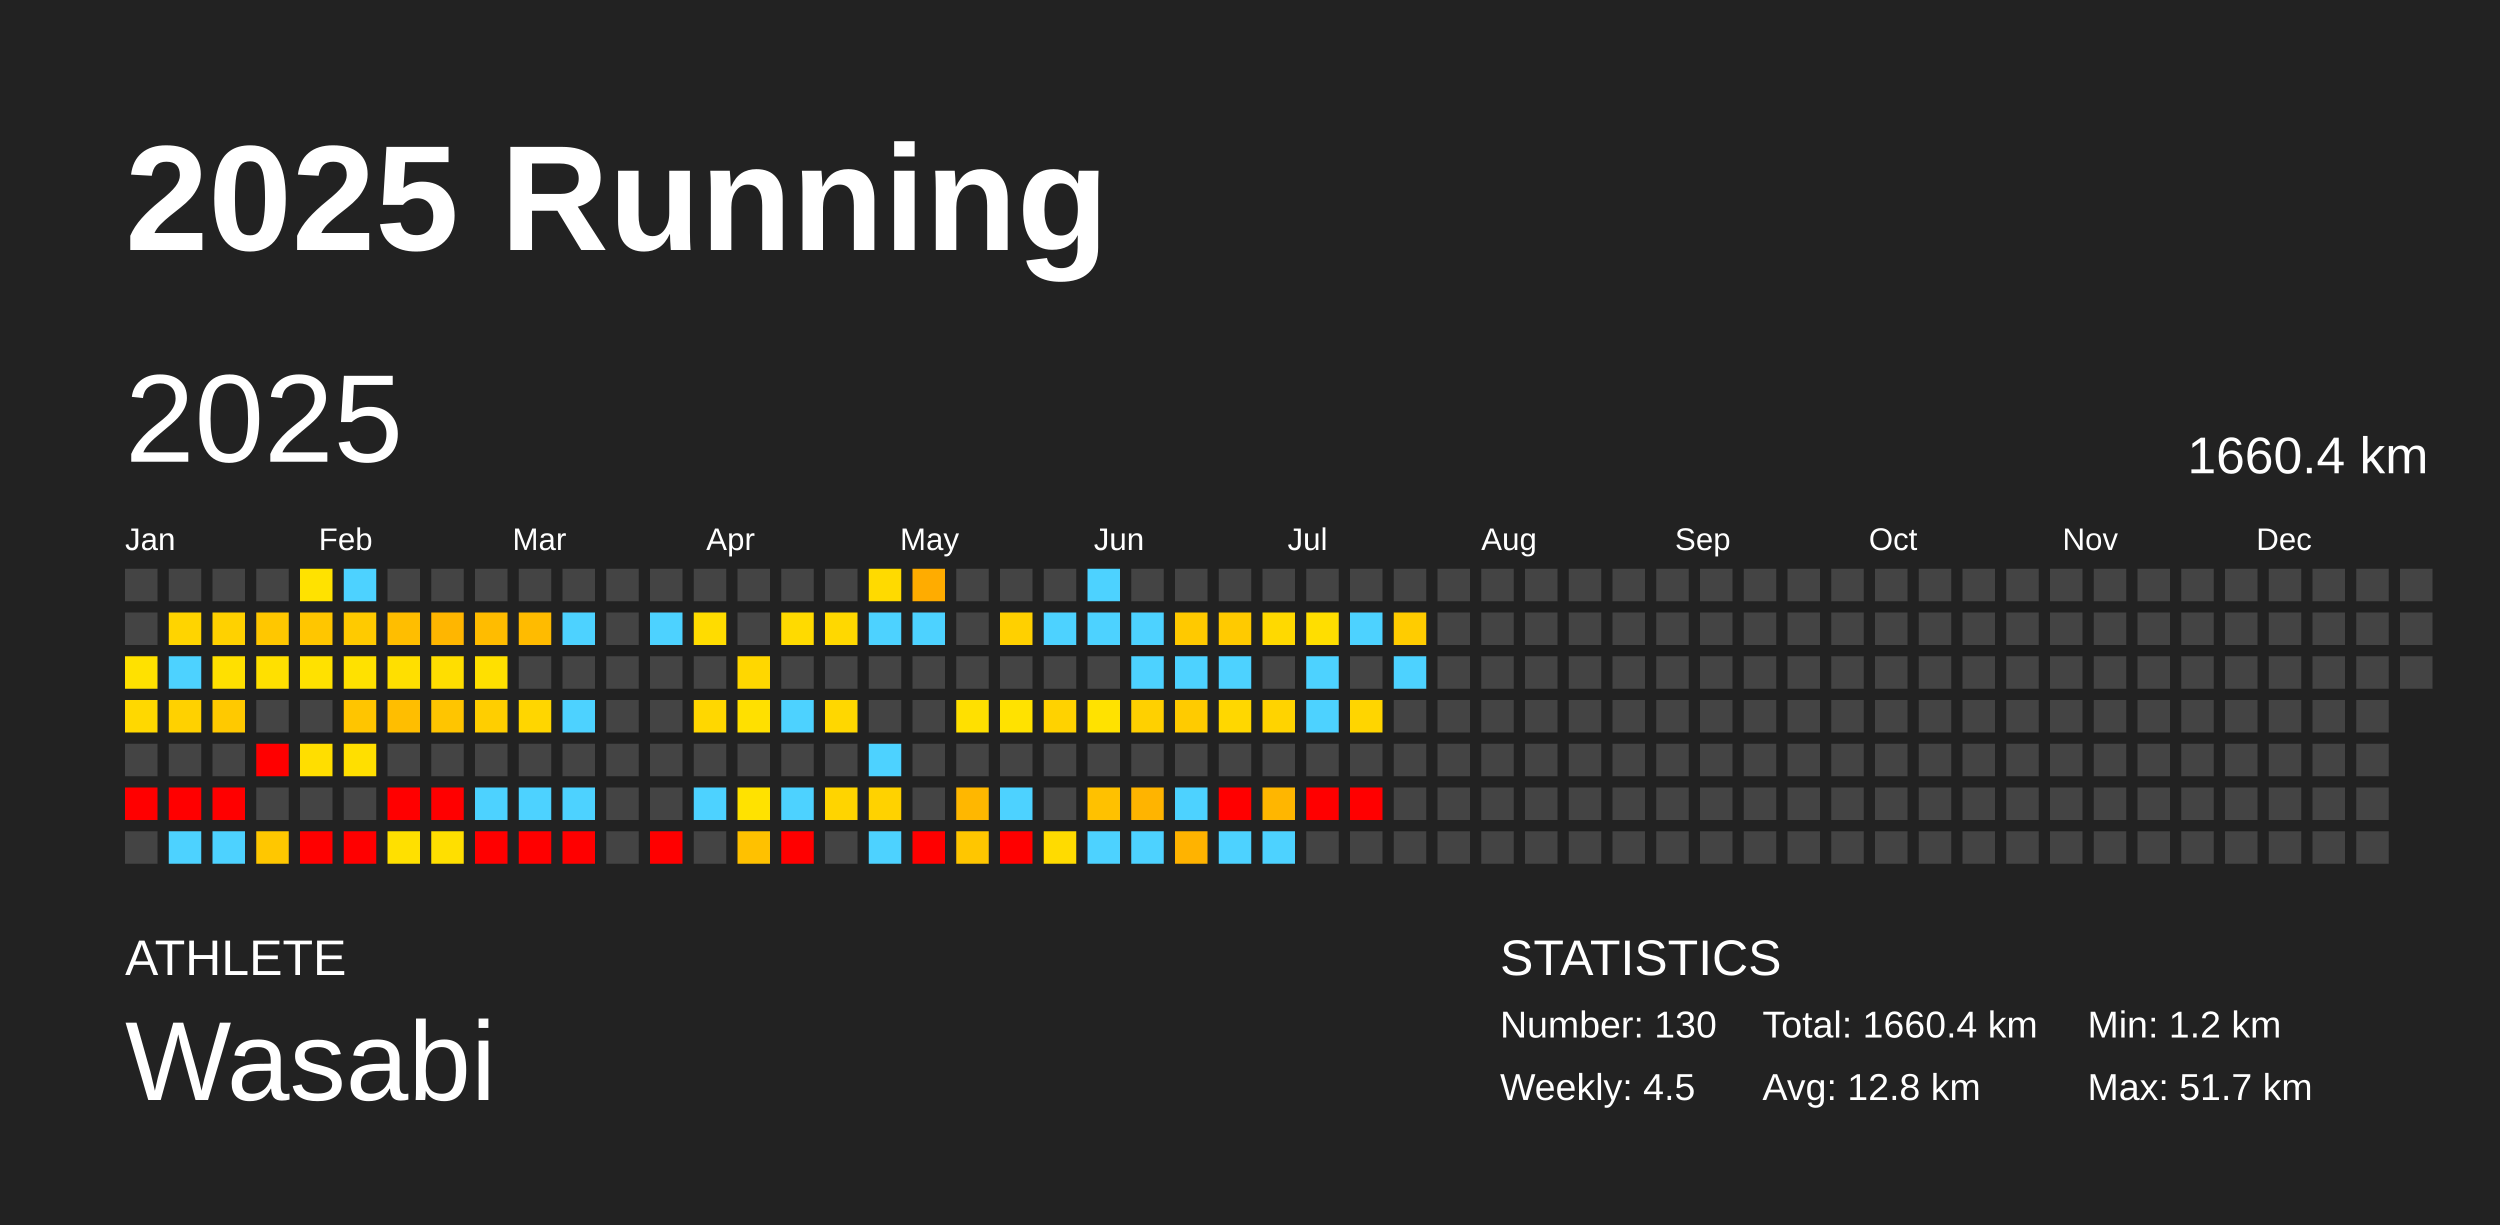
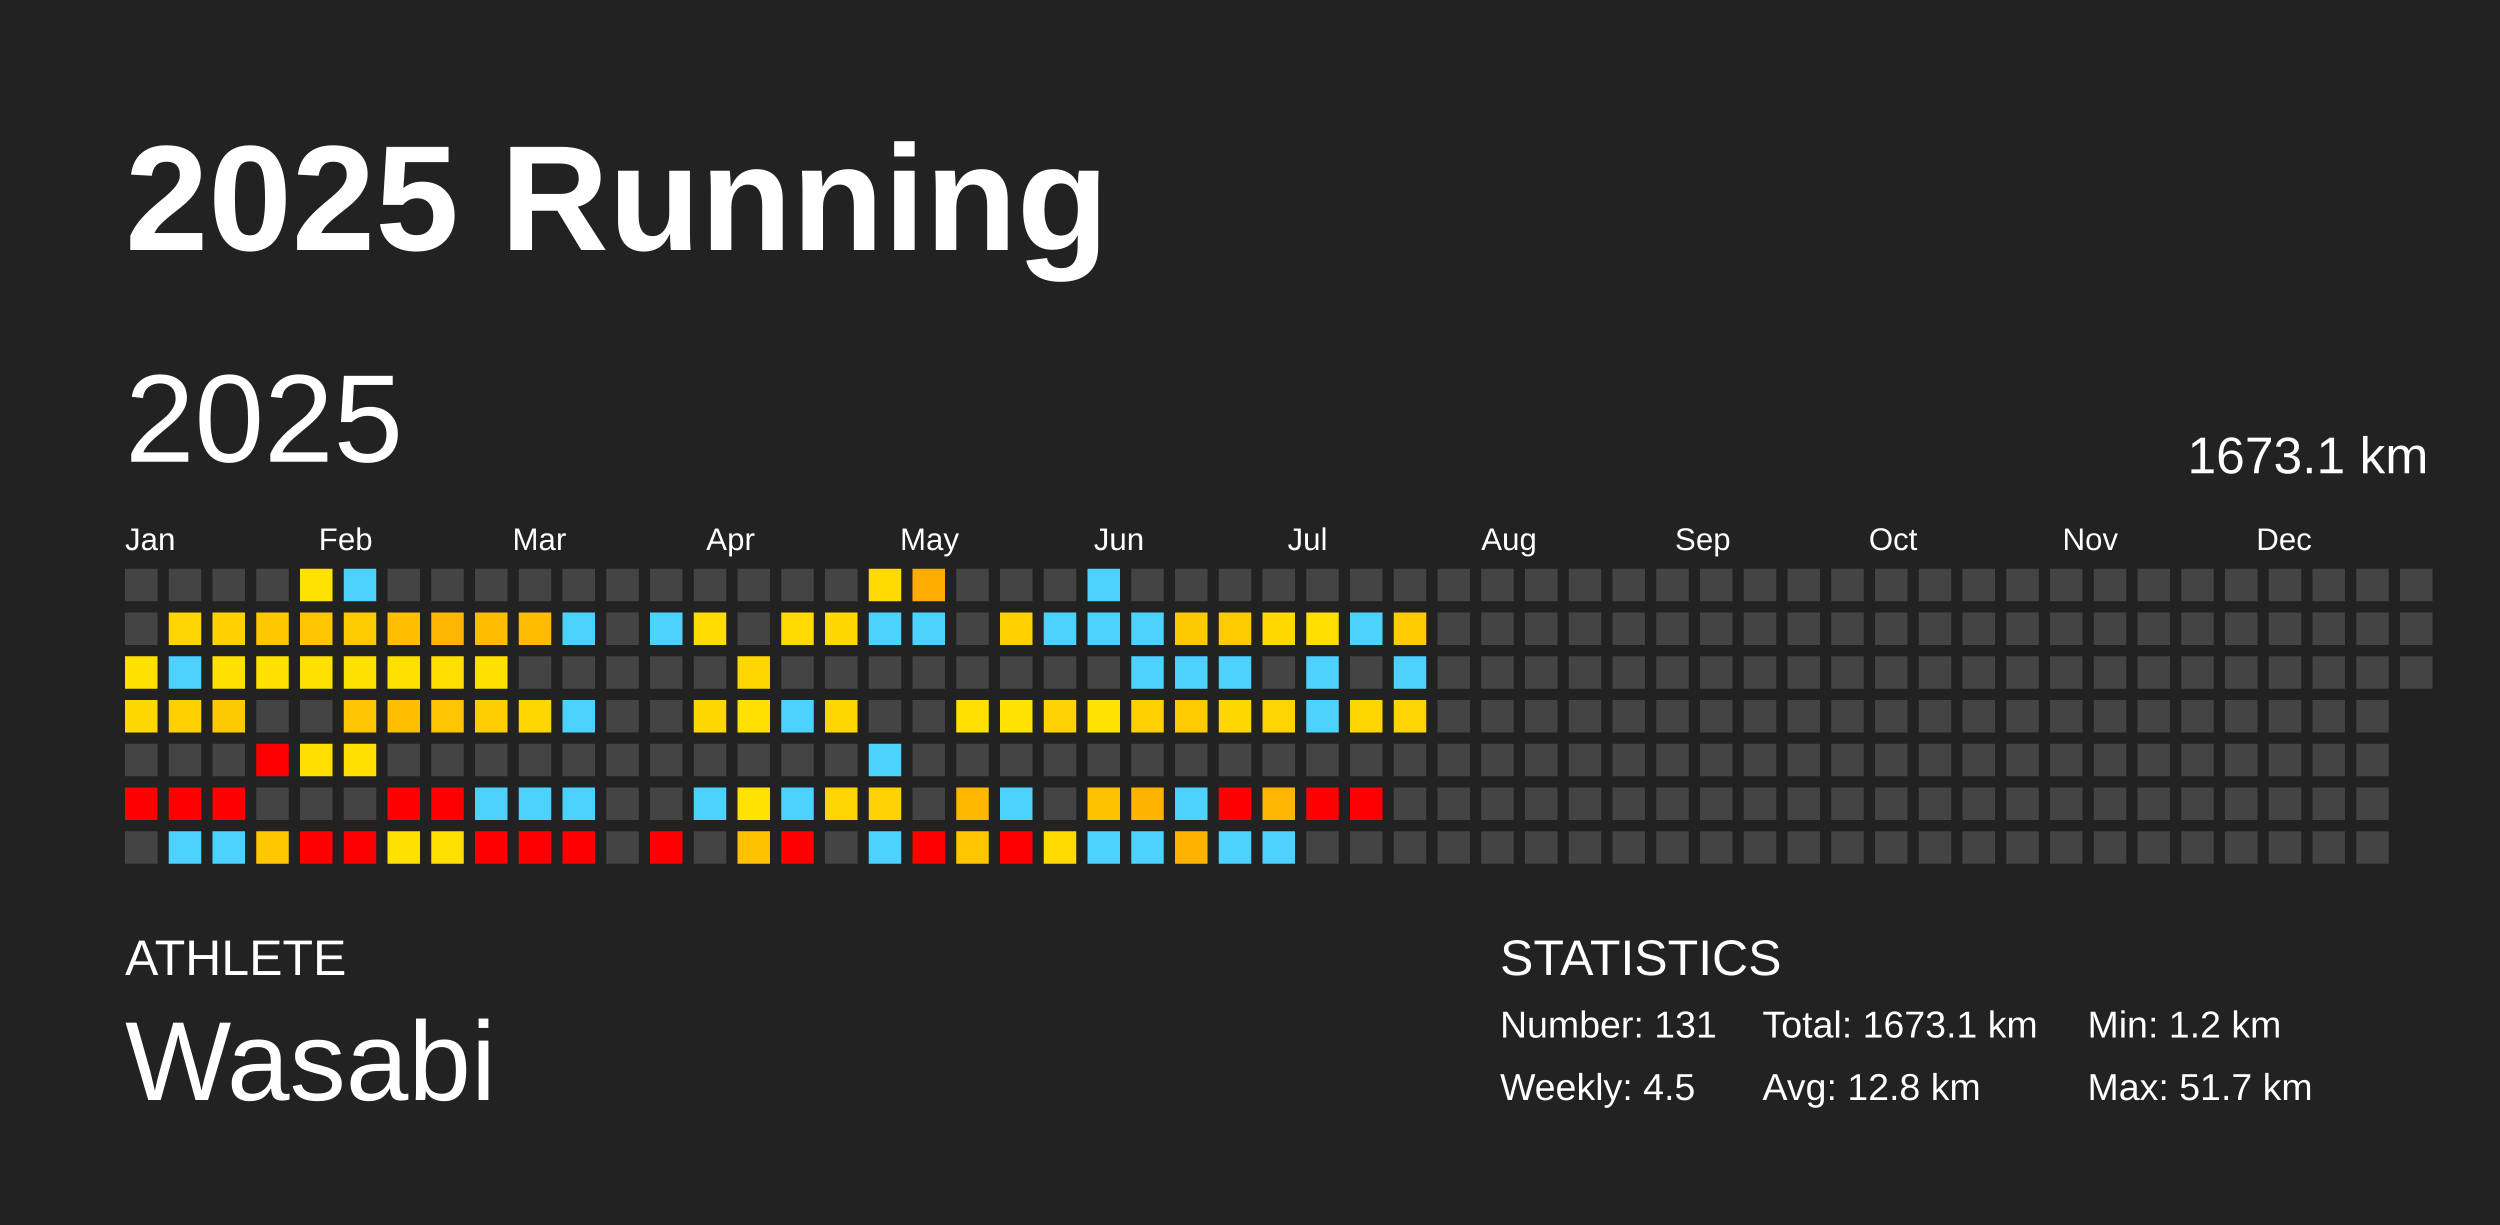
<svg xmlns="http://www.w3.org/2000/svg" baseProfile="full" height="98mm" version="1.1" viewBox="0,0,200,98" width="200mm">
  <defs />
  <rect fill="#222222" height="98" width="200" x="0" y="0" />
  <text fill="#FFFFFF" style="font-size:12px; font-family:Arial; font-weight:bold;" x="10" y="20">2025 Running</text>
  <text fill="#FFFFFF" style="font-size:4px; font-family:Arial" x="10" y="78">ATHLETE</text>
  <text fill="#FFFFFF" style="font-size:9px; font-family:Arial" x="10" y="88">Wasabi</text>
  <text fill="#FFFFFF" style="font-size:4px; font-family:Arial" x="120" y="78">STATISTICS</text>
-   <text fill="#FFFFFF" style="font-size:3px; font-family:Arial" x="120" y="83">Number: 130</text>
+   <text fill="#FFFFFF" style="font-size:3px; font-family:Arial" x="120" y="83">Number: 131</text>
  <text fill="#FFFFFF" style="font-size:3px; font-family:Arial" x="120" y="88">Weekly: 4.5</text>
-   <text fill="#FFFFFF" style="font-size:3px; font-family:Arial" x="141" y="83">Total: 1660.4 km</text>
+   <text fill="#FFFFFF" style="font-size:3px; font-family:Arial" x="141" y="83">Total: 1673.1 km</text>
  <text fill="#FFFFFF" style="font-size:3px; font-family:Arial" x="141" y="88">Avg: 12.8 km</text>
  <text fill="#FFFFFF" style="font-size:3px; font-family:Arial" x="167" y="83">Min: 1.2 km</text>
  <text fill="#FFFFFF" style="font-size:3px; font-family:Arial" x="167" y="88">Max: 51.7 km</text>
  <text dominant-baseline="hanging" fill="#FFFFFF" style="font-size:10.0px; font-family:Arial;" x="10" y="30">2025</text>
-   <text dominant-baseline="hanging" fill="#FFFFFF" style="font-size:4.125px; font-family:Arial;" x="175" y="35">1660.4 km</text>
+   <text dominant-baseline="hanging" fill="#FFFFFF" style="font-size:4.125px; font-family:Arial;" x="175" y="35">1673.1 km</text>
  <text fill="#FFFFFF" style="font-size:2.5px; font-family:Arial" x="10.0" y="44">Jan</text>
  <text fill="#FFFFFF" style="font-size:2.5px; font-family:Arial" x="25.5" y="44">Feb</text>
  <text fill="#FFFFFF" style="font-size:2.5px; font-family:Arial" x="41.0" y="44">Mar</text>
  <text fill="#FFFFFF" style="font-size:2.5px; font-family:Arial" x="56.5" y="44">Apr</text>
  <text fill="#FFFFFF" style="font-size:2.5px; font-family:Arial" x="72.0" y="44">May</text>
  <text fill="#FFFFFF" style="font-size:2.5px; font-family:Arial" x="87.5" y="44">Jun</text>
  <text fill="#FFFFFF" style="font-size:2.5px; font-family:Arial" x="103.0" y="44">Jul</text>
  <text fill="#FFFFFF" style="font-size:2.5px; font-family:Arial" x="118.5" y="44">Aug</text>
  <text fill="#FFFFFF" style="font-size:2.5px; font-family:Arial" x="134.0" y="44">Sep</text>
  <text fill="#FFFFFF" style="font-size:2.5px; font-family:Arial" x="149.5" y="44">Oct</text>
  <text fill="#FFFFFF" style="font-size:2.5px; font-family:Arial" x="165.0" y="44">Nov</text>
  <text fill="#FFFFFF" style="font-size:2.5px; font-family:Arial" x="180.5" y="44">Dec</text>
  <rect fill="#444444" height="2.6" width="2.6" x="10.0" y="45.5" />
  <rect fill="#444444" height="2.6" width="2.6" x="10.0" y="49.0" />
  <rect fill="#ffe100" height="2.6" width="2.6" x="10.0" y="52.5" />
  <rect fill="#ffd800" height="2.6" width="2.6" x="10.0" y="56.0" />
  <rect fill="#444444" height="2.6" width="2.6" x="10.0" y="59.5" />
  <rect fill="red" height="2.6" width="2.6" x="10.0" y="63.0" />
  <rect fill="#444444" height="2.6" width="2.6" x="10.0" y="66.5" />
  <rect fill="#444444" height="2.6" width="2.6" x="13.5" y="45.5" />
  <rect fill="#ffd400" height="2.6" width="2.6" x="13.5" y="49.0" />
  <rect fill="#4dd2ff" height="2.6" width="2.6" x="13.5" y="52.5" />
  <rect fill="#ffd100" height="2.6" width="2.6" x="13.5" y="56.0" />
  <rect fill="#444444" height="2.6" width="2.6" x="13.5" y="59.5" />
  <rect fill="red" height="2.6" width="2.6" x="13.5" y="63.0" />
  <rect fill="#4dd2ff" height="2.6" width="2.6" x="13.5" y="66.5" />
  <rect fill="#444444" height="2.6" width="2.6" x="17.0" y="45.5" />
  <rect fill="#ffd100" height="2.6" width="2.6" x="17.0" y="49.0" />
  <rect fill="#ffe000" height="2.6" width="2.6" x="17.0" y="52.5" />
  <rect fill="#ffc900" height="2.6" width="2.6" x="17.0" y="56.0" />
  <rect fill="#444444" height="2.6" width="2.6" x="17.0" y="59.5" />
  <rect fill="red" height="2.6" width="2.6" x="17.0" y="63.0" />
  <rect fill="#4dd2ff" height="2.6" width="2.6" x="17.0" y="66.5" />
  <rect fill="#444444" height="2.6" width="2.6" x="20.5" y="45.5" />
  <rect fill="#ffc700" height="2.6" width="2.6" x="20.5" y="49.0" />
  <rect fill="#ffe000" height="2.6" width="2.6" x="20.5" y="52.5" />
  <rect fill="#444444" height="2.6" width="2.6" x="20.5" y="56.0" />
  <rect fill="red" height="2.6" width="2.6" x="20.5" y="59.5" />
  <rect fill="#444444" height="2.6" width="2.6" x="20.5" y="63.0" />
  <rect fill="#ffc700" height="2.6" width="2.6" x="20.5" y="66.5" />
  <rect fill="#ffe200" height="2.6" width="2.6" x="24.0" y="45.5" />
  <rect fill="#ffc600" height="2.6" width="2.6" x="24.0" y="49.0" />
  <rect fill="#ffe100" height="2.6" width="2.6" x="24.0" y="52.5" />
  <rect fill="#444444" height="2.6" width="2.6" x="24.0" y="56.0" />
  <rect fill="#ffde00" height="2.6" width="2.6" x="24.0" y="59.5" />
  <rect fill="#444444" height="2.6" width="2.6" x="24.0" y="63.0" />
  <rect fill="red" height="2.6" width="2.6" x="24.0" y="66.5" />
  <rect fill="#4dd2ff" height="2.6" width="2.6" x="27.5" y="45.5" />
  <rect fill="#ffca00" height="2.6" width="2.6" x="27.5" y="49.0" />
  <rect fill="#ffe100" height="2.6" width="2.6" x="27.5" y="52.5" />
  <rect fill="#ffc500" height="2.6" width="2.6" x="27.5" y="56.0" />
  <rect fill="#ffdf00" height="2.6" width="2.6" x="27.5" y="59.5" />
  <rect fill="#444444" height="2.6" width="2.6" x="27.5" y="63.0" />
  <rect fill="red" height="2.6" width="2.6" x="27.5" y="66.5" />
  <rect fill="#444444" height="2.6" width="2.6" x="31.0" y="45.5" />
  <rect fill="#ffbe00" height="2.6" width="2.6" x="31.0" y="49.0" />
  <rect fill="#ffdf00" height="2.6" width="2.6" x="31.0" y="52.5" />
  <rect fill="#ffbe00" height="2.6" width="2.6" x="31.0" y="56.0" />
  <rect fill="#444444" height="2.6" width="2.6" x="31.0" y="59.5" />
  <rect fill="red" height="2.6" width="2.6" x="31.0" y="63.0" />
  <rect fill="#ffe000" height="2.6" width="2.6" x="31.0" y="66.5" />
  <rect fill="#444444" height="2.6" width="2.6" x="34.5" y="45.5" />
  <rect fill="#ffb600" height="2.6" width="2.6" x="34.5" y="49.0" />
  <rect fill="#ffde00" height="2.6" width="2.6" x="34.5" y="52.5" />
  <rect fill="#ffc500" height="2.6" width="2.6" x="34.5" y="56.0" />
  <rect fill="#444444" height="2.6" width="2.6" x="34.5" y="59.5" />
  <rect fill="red" height="2.6" width="2.6" x="34.5" y="63.0" />
  <rect fill="#ffdf00" height="2.6" width="2.6" x="34.5" y="66.5" />
  <rect fill="#444444" height="2.6" width="2.6" x="38.0" y="45.5" />
  <rect fill="#ffbc00" height="2.6" width="2.6" x="38.0" y="49.0" />
  <rect fill="#ffe000" height="2.6" width="2.6" x="38.0" y="52.5" />
  <rect fill="#ffce00" height="2.6" width="2.6" x="38.0" y="56.0" />
  <rect fill="#444444" height="2.6" width="2.6" x="38.0" y="59.5" />
  <rect fill="#4dd2ff" height="2.6" width="2.6" x="38.0" y="63.0" />
  <rect fill="red" height="2.6" width="2.6" x="38.0" y="66.5" />
  <rect fill="#444444" height="2.6" width="2.6" x="41.5" y="45.5" />
  <rect fill="#ffbb00" height="2.6" width="2.6" x="41.5" y="49.0" />
  <rect fill="#444444" height="2.6" width="2.6" x="41.5" y="52.5" />
  <rect fill="#ffd600" height="2.6" width="2.6" x="41.5" y="56.0" />
  <rect fill="#444444" height="2.6" width="2.6" x="41.5" y="59.5" />
  <rect fill="#4dd2ff" height="2.6" width="2.6" x="41.5" y="63.0" />
  <rect fill="red" height="2.6" width="2.6" x="41.5" y="66.5" />
  <rect fill="#444444" height="2.6" width="2.6" x="45.0" y="45.5" />
  <rect fill="#4dd2ff" height="2.6" width="2.6" x="45.0" y="49.0" />
  <rect fill="#444444" height="2.6" width="2.6" x="45.0" y="52.5" />
  <rect fill="#4dd2ff" height="2.6" width="2.6" x="45.0" y="56.0" />
  <rect fill="#444444" height="2.6" width="2.6" x="45.0" y="59.5" />
  <rect fill="#4dd2ff" height="2.6" width="2.6" x="45.0" y="63.0" />
  <rect fill="red" height="2.6" width="2.6" x="45.0" y="66.5" />
  <rect fill="#444444" height="2.6" width="2.6" x="48.5" y="45.5" />
  <rect fill="#444444" height="2.6" width="2.6" x="48.5" y="49.0" />
  <rect fill="#444444" height="2.6" width="2.6" x="48.5" y="52.5" />
  <rect fill="#444444" height="2.6" width="2.6" x="48.5" y="56.0" />
  <rect fill="#444444" height="2.6" width="2.6" x="48.5" y="59.5" />
  <rect fill="#444444" height="2.6" width="2.6" x="48.5" y="63.0" />
  <rect fill="#444444" height="2.6" width="2.6" x="48.5" y="66.5" />
  <rect fill="#444444" height="2.6" width="2.6" x="52.0" y="45.5" />
  <rect fill="#4dd2ff" height="2.6" width="2.6" x="52.0" y="49.0" />
  <rect fill="#444444" height="2.6" width="2.6" x="52.0" y="52.5" />
  <rect fill="#444444" height="2.6" width="2.6" x="52.0" y="56.0" />
  <rect fill="#444444" height="2.6" width="2.6" x="52.0" y="59.5" />
  <rect fill="#444444" height="2.6" width="2.6" x="52.0" y="63.0" />
  <rect fill="red" height="2.6" width="2.6" x="52.0" y="66.5" />
  <rect fill="#444444" height="2.6" width="2.6" x="55.5" y="45.5" />
  <rect fill="#ffdc00" height="2.6" width="2.6" x="55.5" y="49.0" />
  <rect fill="#444444" height="2.6" width="2.6" x="55.5" y="52.5" />
  <rect fill="#ffd700" height="2.6" width="2.6" x="55.5" y="56.0" />
  <rect fill="#444444" height="2.6" width="2.6" x="55.5" y="59.5" />
  <rect fill="#4dd2ff" height="2.6" width="2.6" x="55.5" y="63.0" />
  <rect fill="#444444" height="2.6" width="2.6" x="55.5" y="66.5" />
  <rect fill="#444444" height="2.6" width="2.6" x="59.0" y="45.5" />
  <rect fill="#444444" height="2.6" width="2.6" x="59.0" y="49.0" />
  <rect fill="#ffd700" height="2.6" width="2.6" x="59.0" y="52.5" />
  <rect fill="#ffe000" height="2.6" width="2.6" x="59.0" y="56.0" />
  <rect fill="#444444" height="2.6" width="2.6" x="59.0" y="59.5" />
  <rect fill="#ffe200" height="2.6" width="2.6" x="59.0" y="63.0" />
  <rect fill="#ffc100" height="2.6" width="2.6" x="59.0" y="66.5" />
  <rect fill="#444444" height="2.6" width="2.6" x="62.5" y="45.5" />
  <rect fill="#ffda00" height="2.6" width="2.6" x="62.5" y="49.0" />
  <rect fill="#444444" height="2.6" width="2.6" x="62.5" y="52.5" />
  <rect fill="#4dd2ff" height="2.6" width="2.6" x="62.5" y="56.0" />
  <rect fill="#444444" height="2.6" width="2.6" x="62.5" y="59.5" />
  <rect fill="#4dd2ff" height="2.6" width="2.6" x="62.5" y="63.0" />
  <rect fill="red" height="2.6" width="2.6" x="62.5" y="66.5" />
  <rect fill="#444444" height="2.6" width="2.6" x="66.0" y="45.5" />
  <rect fill="#ffd800" height="2.6" width="2.6" x="66.0" y="49.0" />
  <rect fill="#444444" height="2.6" width="2.6" x="66.0" y="52.5" />
  <rect fill="#ffd700" height="2.6" width="2.6" x="66.0" y="56.0" />
  <rect fill="#444444" height="2.6" width="2.6" x="66.0" y="59.5" />
  <rect fill="#ffd400" height="2.6" width="2.6" x="66.0" y="63.0" />
  <rect fill="#444444" height="2.6" width="2.6" x="66.0" y="66.5" />
  <rect fill="#ffda00" height="2.6" width="2.6" x="69.5" y="45.5" />
  <rect fill="#4dd2ff" height="2.6" width="2.6" x="69.5" y="49.0" />
  <rect fill="#444444" height="2.6" width="2.6" x="69.5" y="52.5" />
  <rect fill="#444444" height="2.6" width="2.6" x="69.5" y="56.0" />
  <rect fill="#4dd2ff" height="2.6" width="2.6" x="69.5" y="59.5" />
  <rect fill="#ffd200" height="2.6" width="2.6" x="69.5" y="63.0" />
  <rect fill="#4dd2ff" height="2.6" width="2.6" x="69.5" y="66.5" />
  <rect fill="#ffac00" height="2.6" width="2.6" x="73.0" y="45.5" />
  <rect fill="#4dd2ff" height="2.6" width="2.6" x="73.0" y="49.0" />
  <rect fill="#444444" height="2.6" width="2.6" x="73.0" y="52.5" />
  <rect fill="#444444" height="2.6" width="2.6" x="73.0" y="56.0" />
  <rect fill="#444444" height="2.6" width="2.6" x="73.0" y="59.5" />
  <rect fill="#444444" height="2.6" width="2.6" x="73.0" y="63.0" />
  <rect fill="red" height="2.6" width="2.6" x="73.0" y="66.5" />
  <rect fill="#444444" height="2.6" width="2.6" x="76.5" y="45.5" />
  <rect fill="#444444" height="2.6" width="2.6" x="76.5" y="49.0" />
  <rect fill="#444444" height="2.6" width="2.6" x="76.5" y="52.5" />
  <rect fill="#ffe000" height="2.6" width="2.6" x="76.5" y="56.0" />
  <rect fill="#444444" height="2.6" width="2.6" x="76.5" y="59.5" />
  <rect fill="#ffb700" height="2.6" width="2.6" x="76.5" y="63.0" />
  <rect fill="#ffc600" height="2.6" width="2.6" x="76.5" y="66.5" />
  <rect fill="#444444" height="2.6" width="2.6" x="80.0" y="45.5" />
  <rect fill="#ffd000" height="2.6" width="2.6" x="80.0" y="49.0" />
  <rect fill="#444444" height="2.6" width="2.6" x="80.0" y="52.5" />
  <rect fill="#ffe200" height="2.6" width="2.6" x="80.0" y="56.0" />
  <rect fill="#444444" height="2.6" width="2.6" x="80.0" y="59.5" />
  <rect fill="#4dd2ff" height="2.6" width="2.6" x="80.0" y="63.0" />
  <rect fill="red" height="2.6" width="2.6" x="80.0" y="66.5" />
  <rect fill="#444444" height="2.6" width="2.6" x="83.5" y="45.5" />
  <rect fill="#4dd2ff" height="2.6" width="2.6" x="83.5" y="49.0" />
  <rect fill="#444444" height="2.6" width="2.6" x="83.5" y="52.5" />
  <rect fill="#ffd200" height="2.6" width="2.6" x="83.5" y="56.0" />
  <rect fill="#444444" height="2.6" width="2.6" x="83.5" y="59.5" />
  <rect fill="#444444" height="2.6" width="2.6" x="83.5" y="63.0" />
  <rect fill="#ffdb00" height="2.6" width="2.6" x="83.5" y="66.5" />
  <rect fill="#4dd2ff" height="2.6" width="2.6" x="87.0" y="45.5" />
  <rect fill="#4dd2ff" height="2.6" width="2.6" x="87.0" y="49.0" />
  <rect fill="#444444" height="2.6" width="2.6" x="87.0" y="52.5" />
  <rect fill="#ffe200" height="2.6" width="2.6" x="87.0" y="56.0" />
  <rect fill="#444444" height="2.6" width="2.6" x="87.0" y="59.5" />
  <rect fill="#ffc100" height="2.6" width="2.6" x="87.0" y="63.0" />
  <rect fill="#4dd2ff" height="2.6" width="2.6" x="87.0" y="66.5" />
  <rect fill="#444444" height="2.6" width="2.6" x="90.5" y="45.5" />
  <rect fill="#4dd2ff" height="2.6" width="2.6" x="90.5" y="49.0" />
  <rect fill="#4dd2ff" height="2.6" width="2.6" x="90.5" y="52.5" />
  <rect fill="#ffd000" height="2.6" width="2.6" x="90.5" y="56.0" />
  <rect fill="#444444" height="2.6" width="2.6" x="90.5" y="59.5" />
  <rect fill="#ffb400" height="2.6" width="2.6" x="90.5" y="63.0" />
  <rect fill="#4dd2ff" height="2.6" width="2.6" x="90.5" y="66.5" />
  <rect fill="#444444" height="2.6" width="2.6" x="94.0" y="45.5" />
  <rect fill="#ffc900" height="2.6" width="2.6" x="94.0" y="49.0" />
  <rect fill="#4dd2ff" height="2.6" width="2.6" x="94.0" y="52.5" />
  <rect fill="#ffcb00" height="2.6" width="2.6" x="94.0" y="56.0" />
  <rect fill="#444444" height="2.6" width="2.6" x="94.0" y="59.5" />
  <rect fill="#4dd2ff" height="2.6" width="2.6" x="94.0" y="63.0" />
  <rect fill="#ffb300" height="2.6" width="2.6" x="94.0" y="66.5" />
  <rect fill="#444444" height="2.6" width="2.6" x="97.5" y="45.5" />
  <rect fill="#ffca00" height="2.6" width="2.6" x="97.5" y="49.0" />
  <rect fill="#4dd2ff" height="2.6" width="2.6" x="97.5" y="52.5" />
  <rect fill="#ffd700" height="2.6" width="2.6" x="97.5" y="56.0" />
  <rect fill="#444444" height="2.6" width="2.6" x="97.5" y="59.5" />
  <rect fill="red" height="2.6" width="2.6" x="97.5" y="63.0" />
  <rect fill="#4dd2ff" height="2.6" width="2.6" x="97.5" y="66.5" />
  <rect fill="#444444" height="2.6" width="2.6" x="101.0" y="45.5" />
  <rect fill="#ffd900" height="2.6" width="2.6" x="101.0" y="49.0" />
  <rect fill="#444444" height="2.6" width="2.6" x="101.0" y="52.5" />
  <rect fill="#ffd300" height="2.6" width="2.6" x="101.0" y="56.0" />
  <rect fill="#444444" height="2.6" width="2.6" x="101.0" y="59.5" />
  <rect fill="#ffb600" height="2.6" width="2.6" x="101.0" y="63.0" />
  <rect fill="#4dd2ff" height="2.6" width="2.6" x="101.0" y="66.5" />
  <rect fill="#444444" height="2.6" width="2.6" x="104.5" y="45.5" />
  <rect fill="#ffde00" height="2.6" width="2.6" x="104.5" y="49.0" />
  <rect fill="#4dd2ff" height="2.6" width="2.6" x="104.5" y="52.5" />
  <rect fill="#4dd2ff" height="2.6" width="2.6" x="104.5" y="56.0" />
  <rect fill="#444444" height="2.6" width="2.6" x="104.5" y="59.5" />
  <rect fill="red" height="2.6" width="2.6" x="104.5" y="63.0" />
  <rect fill="#444444" height="2.6" width="2.6" x="104.5" y="66.5" />
  <rect fill="#444444" height="2.6" width="2.6" x="108.0" y="45.5" />
  <rect fill="#4dd2ff" height="2.6" width="2.6" x="108.0" y="49.0" />
  <rect fill="#444444" height="2.6" width="2.6" x="108.0" y="52.5" />
  <rect fill="#ffd500" height="2.6" width="2.6" x="108.0" y="56.0" />
  <rect fill="#444444" height="2.6" width="2.6" x="108.0" y="59.5" />
  <rect fill="red" height="2.6" width="2.6" x="108.0" y="63.0" />
  <rect fill="#444444" height="2.6" width="2.6" x="108.0" y="66.5" />
  <rect fill="#444444" height="2.6" width="2.6" x="111.5" y="45.5" />
  <rect fill="#ffcc00" height="2.6" width="2.6" x="111.5" y="49.0" />
  <rect fill="#4dd2ff" height="2.6" width="2.6" x="111.5" y="52.5" />
-   <rect fill="#444444" height="2.6" width="2.6" x="111.5" y="56.0" />
+   <rect fill="#ffd400" height="2.6" width="2.6" x="111.5" y="56.0" />
  <rect fill="#444444" height="2.6" width="2.6" x="111.5" y="59.5" />
  <rect fill="#444444" height="2.6" width="2.6" x="111.5" y="63.0" />
  <rect fill="#444444" height="2.6" width="2.6" x="111.5" y="66.5" />
  <rect fill="#444444" height="2.6" width="2.6" x="115.0" y="45.5" />
  <rect fill="#444444" height="2.6" width="2.6" x="115.0" y="49.0" />
  <rect fill="#444444" height="2.6" width="2.6" x="115.0" y="52.5" />
  <rect fill="#444444" height="2.6" width="2.6" x="115.0" y="56.0" />
  <rect fill="#444444" height="2.6" width="2.6" x="115.0" y="59.5" />
  <rect fill="#444444" height="2.6" width="2.6" x="115.0" y="63.0" />
  <rect fill="#444444" height="2.6" width="2.6" x="115.0" y="66.5" />
  <rect fill="#444444" height="2.6" width="2.6" x="118.5" y="45.5" />
  <rect fill="#444444" height="2.6" width="2.6" x="118.5" y="49.0" />
  <rect fill="#444444" height="2.6" width="2.6" x="118.5" y="52.5" />
  <rect fill="#444444" height="2.6" width="2.6" x="118.5" y="56.0" />
  <rect fill="#444444" height="2.6" width="2.6" x="118.5" y="59.5" />
  <rect fill="#444444" height="2.6" width="2.6" x="118.5" y="63.0" />
  <rect fill="#444444" height="2.6" width="2.6" x="118.5" y="66.5" />
  <rect fill="#444444" height="2.6" width="2.6" x="122.0" y="45.5" />
  <rect fill="#444444" height="2.6" width="2.6" x="122.0" y="49.0" />
  <rect fill="#444444" height="2.6" width="2.6" x="122.0" y="52.5" />
  <rect fill="#444444" height="2.6" width="2.6" x="122.0" y="56.0" />
  <rect fill="#444444" height="2.6" width="2.6" x="122.0" y="59.5" />
  <rect fill="#444444" height="2.6" width="2.6" x="122.0" y="63.0" />
  <rect fill="#444444" height="2.6" width="2.6" x="122.0" y="66.5" />
  <rect fill="#444444" height="2.6" width="2.6" x="125.5" y="45.5" />
  <rect fill="#444444" height="2.6" width="2.6" x="125.5" y="49.0" />
  <rect fill="#444444" height="2.6" width="2.6" x="125.5" y="52.5" />
  <rect fill="#444444" height="2.6" width="2.6" x="125.5" y="56.0" />
  <rect fill="#444444" height="2.6" width="2.6" x="125.5" y="59.5" />
  <rect fill="#444444" height="2.6" width="2.6" x="125.5" y="63.0" />
  <rect fill="#444444" height="2.6" width="2.6" x="125.5" y="66.5" />
  <rect fill="#444444" height="2.6" width="2.6" x="129.0" y="45.5" />
  <rect fill="#444444" height="2.6" width="2.6" x="129.0" y="49.0" />
  <rect fill="#444444" height="2.6" width="2.6" x="129.0" y="52.5" />
  <rect fill="#444444" height="2.6" width="2.6" x="129.0" y="56.0" />
  <rect fill="#444444" height="2.6" width="2.6" x="129.0" y="59.5" />
  <rect fill="#444444" height="2.6" width="2.6" x="129.0" y="63.0" />
  <rect fill="#444444" height="2.6" width="2.6" x="129.0" y="66.5" />
  <rect fill="#444444" height="2.6" width="2.6" x="132.5" y="45.5" />
  <rect fill="#444444" height="2.6" width="2.6" x="132.5" y="49.0" />
  <rect fill="#444444" height="2.6" width="2.6" x="132.5" y="52.5" />
  <rect fill="#444444" height="2.6" width="2.6" x="132.5" y="56.0" />
  <rect fill="#444444" height="2.6" width="2.6" x="132.5" y="59.5" />
  <rect fill="#444444" height="2.6" width="2.6" x="132.5" y="63.0" />
  <rect fill="#444444" height="2.6" width="2.6" x="132.5" y="66.5" />
  <rect fill="#444444" height="2.6" width="2.6" x="136.0" y="45.5" />
  <rect fill="#444444" height="2.6" width="2.6" x="136.0" y="49.0" />
  <rect fill="#444444" height="2.6" width="2.6" x="136.0" y="52.5" />
  <rect fill="#444444" height="2.6" width="2.6" x="136.0" y="56.0" />
  <rect fill="#444444" height="2.6" width="2.6" x="136.0" y="59.5" />
  <rect fill="#444444" height="2.6" width="2.6" x="136.0" y="63.0" />
  <rect fill="#444444" height="2.6" width="2.6" x="136.0" y="66.5" />
  <rect fill="#444444" height="2.6" width="2.6" x="139.5" y="45.5" />
  <rect fill="#444444" height="2.6" width="2.6" x="139.5" y="49.0" />
  <rect fill="#444444" height="2.6" width="2.6" x="139.5" y="52.5" />
  <rect fill="#444444" height="2.6" width="2.6" x="139.5" y="56.0" />
  <rect fill="#444444" height="2.6" width="2.6" x="139.5" y="59.5" />
  <rect fill="#444444" height="2.6" width="2.6" x="139.5" y="63.0" />
  <rect fill="#444444" height="2.6" width="2.6" x="139.5" y="66.5" />
  <rect fill="#444444" height="2.6" width="2.6" x="143.0" y="45.5" />
  <rect fill="#444444" height="2.6" width="2.6" x="143.0" y="49.0" />
  <rect fill="#444444" height="2.6" width="2.6" x="143.0" y="52.5" />
  <rect fill="#444444" height="2.6" width="2.6" x="143.0" y="56.0" />
  <rect fill="#444444" height="2.6" width="2.6" x="143.0" y="59.5" />
  <rect fill="#444444" height="2.6" width="2.6" x="143.0" y="63.0" />
  <rect fill="#444444" height="2.6" width="2.6" x="143.0" y="66.5" />
  <rect fill="#444444" height="2.6" width="2.6" x="146.5" y="45.5" />
  <rect fill="#444444" height="2.6" width="2.6" x="146.5" y="49.0" />
  <rect fill="#444444" height="2.6" width="2.6" x="146.5" y="52.5" />
  <rect fill="#444444" height="2.6" width="2.6" x="146.5" y="56.0" />
  <rect fill="#444444" height="2.6" width="2.6" x="146.5" y="59.5" />
  <rect fill="#444444" height="2.6" width="2.6" x="146.5" y="63.0" />
  <rect fill="#444444" height="2.6" width="2.6" x="146.5" y="66.5" />
  <rect fill="#444444" height="2.6" width="2.6" x="150.0" y="45.5" />
  <rect fill="#444444" height="2.6" width="2.6" x="150.0" y="49.0" />
  <rect fill="#444444" height="2.6" width="2.6" x="150.0" y="52.5" />
  <rect fill="#444444" height="2.6" width="2.6" x="150.0" y="56.0" />
  <rect fill="#444444" height="2.6" width="2.6" x="150.0" y="59.5" />
  <rect fill="#444444" height="2.6" width="2.6" x="150.0" y="63.0" />
  <rect fill="#444444" height="2.6" width="2.6" x="150.0" y="66.5" />
  <rect fill="#444444" height="2.6" width="2.6" x="153.5" y="45.5" />
  <rect fill="#444444" height="2.6" width="2.6" x="153.5" y="49.0" />
  <rect fill="#444444" height="2.6" width="2.6" x="153.5" y="52.5" />
  <rect fill="#444444" height="2.6" width="2.6" x="153.5" y="56.0" />
  <rect fill="#444444" height="2.6" width="2.6" x="153.5" y="59.5" />
  <rect fill="#444444" height="2.6" width="2.6" x="153.5" y="63.0" />
  <rect fill="#444444" height="2.6" width="2.6" x="153.5" y="66.5" />
  <rect fill="#444444" height="2.6" width="2.6" x="157.0" y="45.5" />
  <rect fill="#444444" height="2.6" width="2.6" x="157.0" y="49.0" />
  <rect fill="#444444" height="2.6" width="2.6" x="157.0" y="52.5" />
  <rect fill="#444444" height="2.6" width="2.6" x="157.0" y="56.0" />
  <rect fill="#444444" height="2.6" width="2.6" x="157.0" y="59.5" />
  <rect fill="#444444" height="2.6" width="2.6" x="157.0" y="63.0" />
  <rect fill="#444444" height="2.6" width="2.6" x="157.0" y="66.5" />
  <rect fill="#444444" height="2.6" width="2.6" x="160.5" y="45.5" />
  <rect fill="#444444" height="2.6" width="2.6" x="160.5" y="49.0" />
  <rect fill="#444444" height="2.6" width="2.6" x="160.5" y="52.5" />
  <rect fill="#444444" height="2.6" width="2.6" x="160.5" y="56.0" />
  <rect fill="#444444" height="2.6" width="2.6" x="160.5" y="59.5" />
  <rect fill="#444444" height="2.6" width="2.6" x="160.5" y="63.0" />
  <rect fill="#444444" height="2.6" width="2.6" x="160.5" y="66.5" />
  <rect fill="#444444" height="2.6" width="2.6" x="164.0" y="45.5" />
  <rect fill="#444444" height="2.6" width="2.6" x="164.0" y="49.0" />
  <rect fill="#444444" height="2.6" width="2.6" x="164.0" y="52.5" />
  <rect fill="#444444" height="2.6" width="2.6" x="164.0" y="56.0" />
  <rect fill="#444444" height="2.6" width="2.6" x="164.0" y="59.5" />
  <rect fill="#444444" height="2.6" width="2.6" x="164.0" y="63.0" />
  <rect fill="#444444" height="2.6" width="2.6" x="164.0" y="66.5" />
  <rect fill="#444444" height="2.6" width="2.6" x="167.5" y="45.5" />
  <rect fill="#444444" height="2.6" width="2.6" x="167.5" y="49.0" />
  <rect fill="#444444" height="2.6" width="2.6" x="167.5" y="52.5" />
  <rect fill="#444444" height="2.6" width="2.6" x="167.5" y="56.0" />
  <rect fill="#444444" height="2.6" width="2.6" x="167.5" y="59.5" />
  <rect fill="#444444" height="2.6" width="2.6" x="167.5" y="63.0" />
  <rect fill="#444444" height="2.6" width="2.6" x="167.5" y="66.5" />
  <rect fill="#444444" height="2.6" width="2.6" x="171.0" y="45.5" />
  <rect fill="#444444" height="2.6" width="2.6" x="171.0" y="49.0" />
  <rect fill="#444444" height="2.6" width="2.6" x="171.0" y="52.5" />
  <rect fill="#444444" height="2.6" width="2.6" x="171.0" y="56.0" />
  <rect fill="#444444" height="2.6" width="2.6" x="171.0" y="59.5" />
  <rect fill="#444444" height="2.6" width="2.6" x="171.0" y="63.0" />
  <rect fill="#444444" height="2.6" width="2.6" x="171.0" y="66.5" />
  <rect fill="#444444" height="2.6" width="2.6" x="174.5" y="45.5" />
  <rect fill="#444444" height="2.6" width="2.6" x="174.5" y="49.0" />
  <rect fill="#444444" height="2.6" width="2.6" x="174.5" y="52.5" />
  <rect fill="#444444" height="2.6" width="2.6" x="174.5" y="56.0" />
  <rect fill="#444444" height="2.6" width="2.6" x="174.5" y="59.5" />
  <rect fill="#444444" height="2.6" width="2.6" x="174.5" y="63.0" />
  <rect fill="#444444" height="2.6" width="2.6" x="174.5" y="66.5" />
  <rect fill="#444444" height="2.6" width="2.6" x="178.0" y="45.5" />
  <rect fill="#444444" height="2.6" width="2.6" x="178.0" y="49.0" />
  <rect fill="#444444" height="2.6" width="2.6" x="178.0" y="52.5" />
  <rect fill="#444444" height="2.6" width="2.6" x="178.0" y="56.0" />
  <rect fill="#444444" height="2.6" width="2.6" x="178.0" y="59.5" />
  <rect fill="#444444" height="2.6" width="2.6" x="178.0" y="63.0" />
  <rect fill="#444444" height="2.6" width="2.6" x="178.0" y="66.5" />
  <rect fill="#444444" height="2.6" width="2.6" x="181.5" y="45.5" />
  <rect fill="#444444" height="2.6" width="2.6" x="181.5" y="49.0" />
  <rect fill="#444444" height="2.6" width="2.6" x="181.5" y="52.5" />
  <rect fill="#444444" height="2.6" width="2.6" x="181.5" y="56.0" />
  <rect fill="#444444" height="2.6" width="2.6" x="181.5" y="59.5" />
  <rect fill="#444444" height="2.6" width="2.6" x="181.5" y="63.0" />
  <rect fill="#444444" height="2.6" width="2.6" x="181.5" y="66.5" />
  <rect fill="#444444" height="2.6" width="2.6" x="185.0" y="45.5" />
  <rect fill="#444444" height="2.6" width="2.6" x="185.0" y="49.0" />
  <rect fill="#444444" height="2.6" width="2.6" x="185.0" y="52.5" />
  <rect fill="#444444" height="2.6" width="2.6" x="185.0" y="56.0" />
  <rect fill="#444444" height="2.6" width="2.6" x="185.0" y="59.5" />
  <rect fill="#444444" height="2.6" width="2.6" x="185.0" y="63.0" />
  <rect fill="#444444" height="2.6" width="2.6" x="185.0" y="66.5" />
  <rect fill="#444444" height="2.6" width="2.6" x="188.5" y="45.5" />
  <rect fill="#444444" height="2.6" width="2.6" x="188.5" y="49.0" />
  <rect fill="#444444" height="2.6" width="2.6" x="188.5" y="52.5" />
  <rect fill="#444444" height="2.6" width="2.6" x="188.5" y="56.0" />
  <rect fill="#444444" height="2.6" width="2.6" x="188.5" y="59.5" />
  <rect fill="#444444" height="2.6" width="2.6" x="188.5" y="63.0" />
  <rect fill="#444444" height="2.6" width="2.6" x="188.5" y="66.5" />
  <rect fill="#444444" height="2.6" width="2.6" x="192.0" y="45.5" />
  <rect fill="#444444" height="2.6" width="2.6" x="192.0" y="49.0" />
  <rect fill="#444444" height="2.6" width="2.6" x="192.0" y="52.5" />
</svg>
